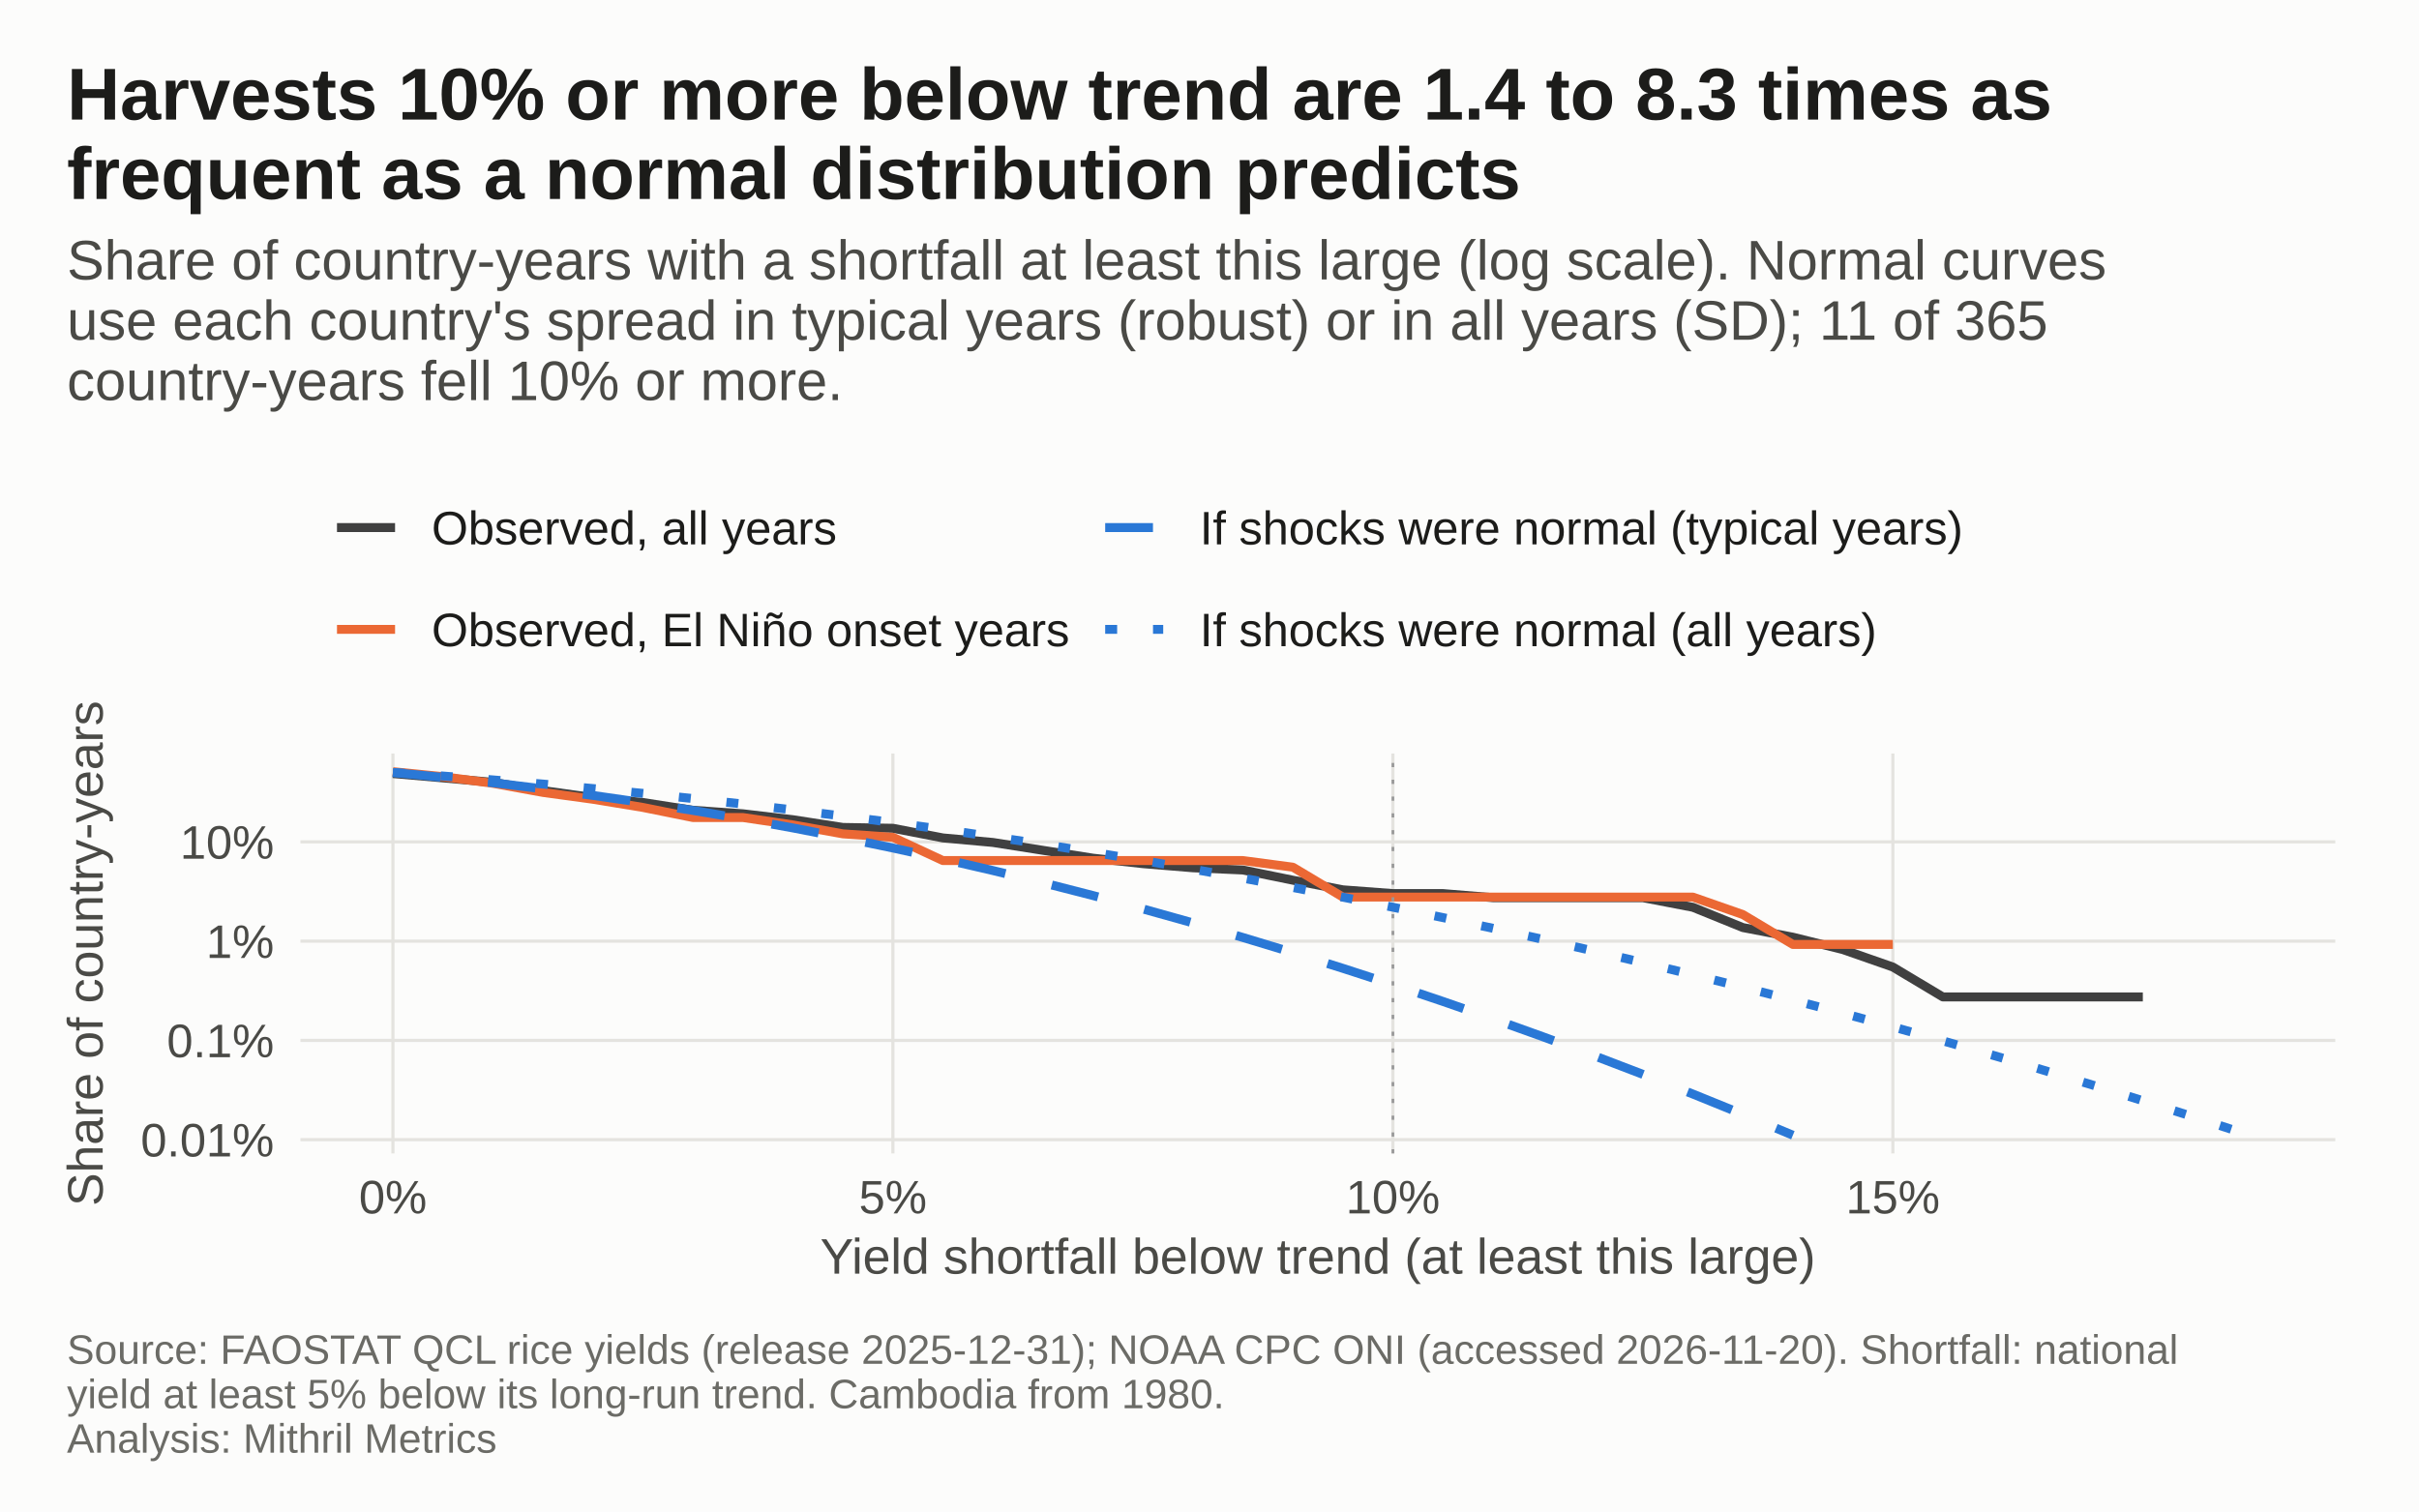
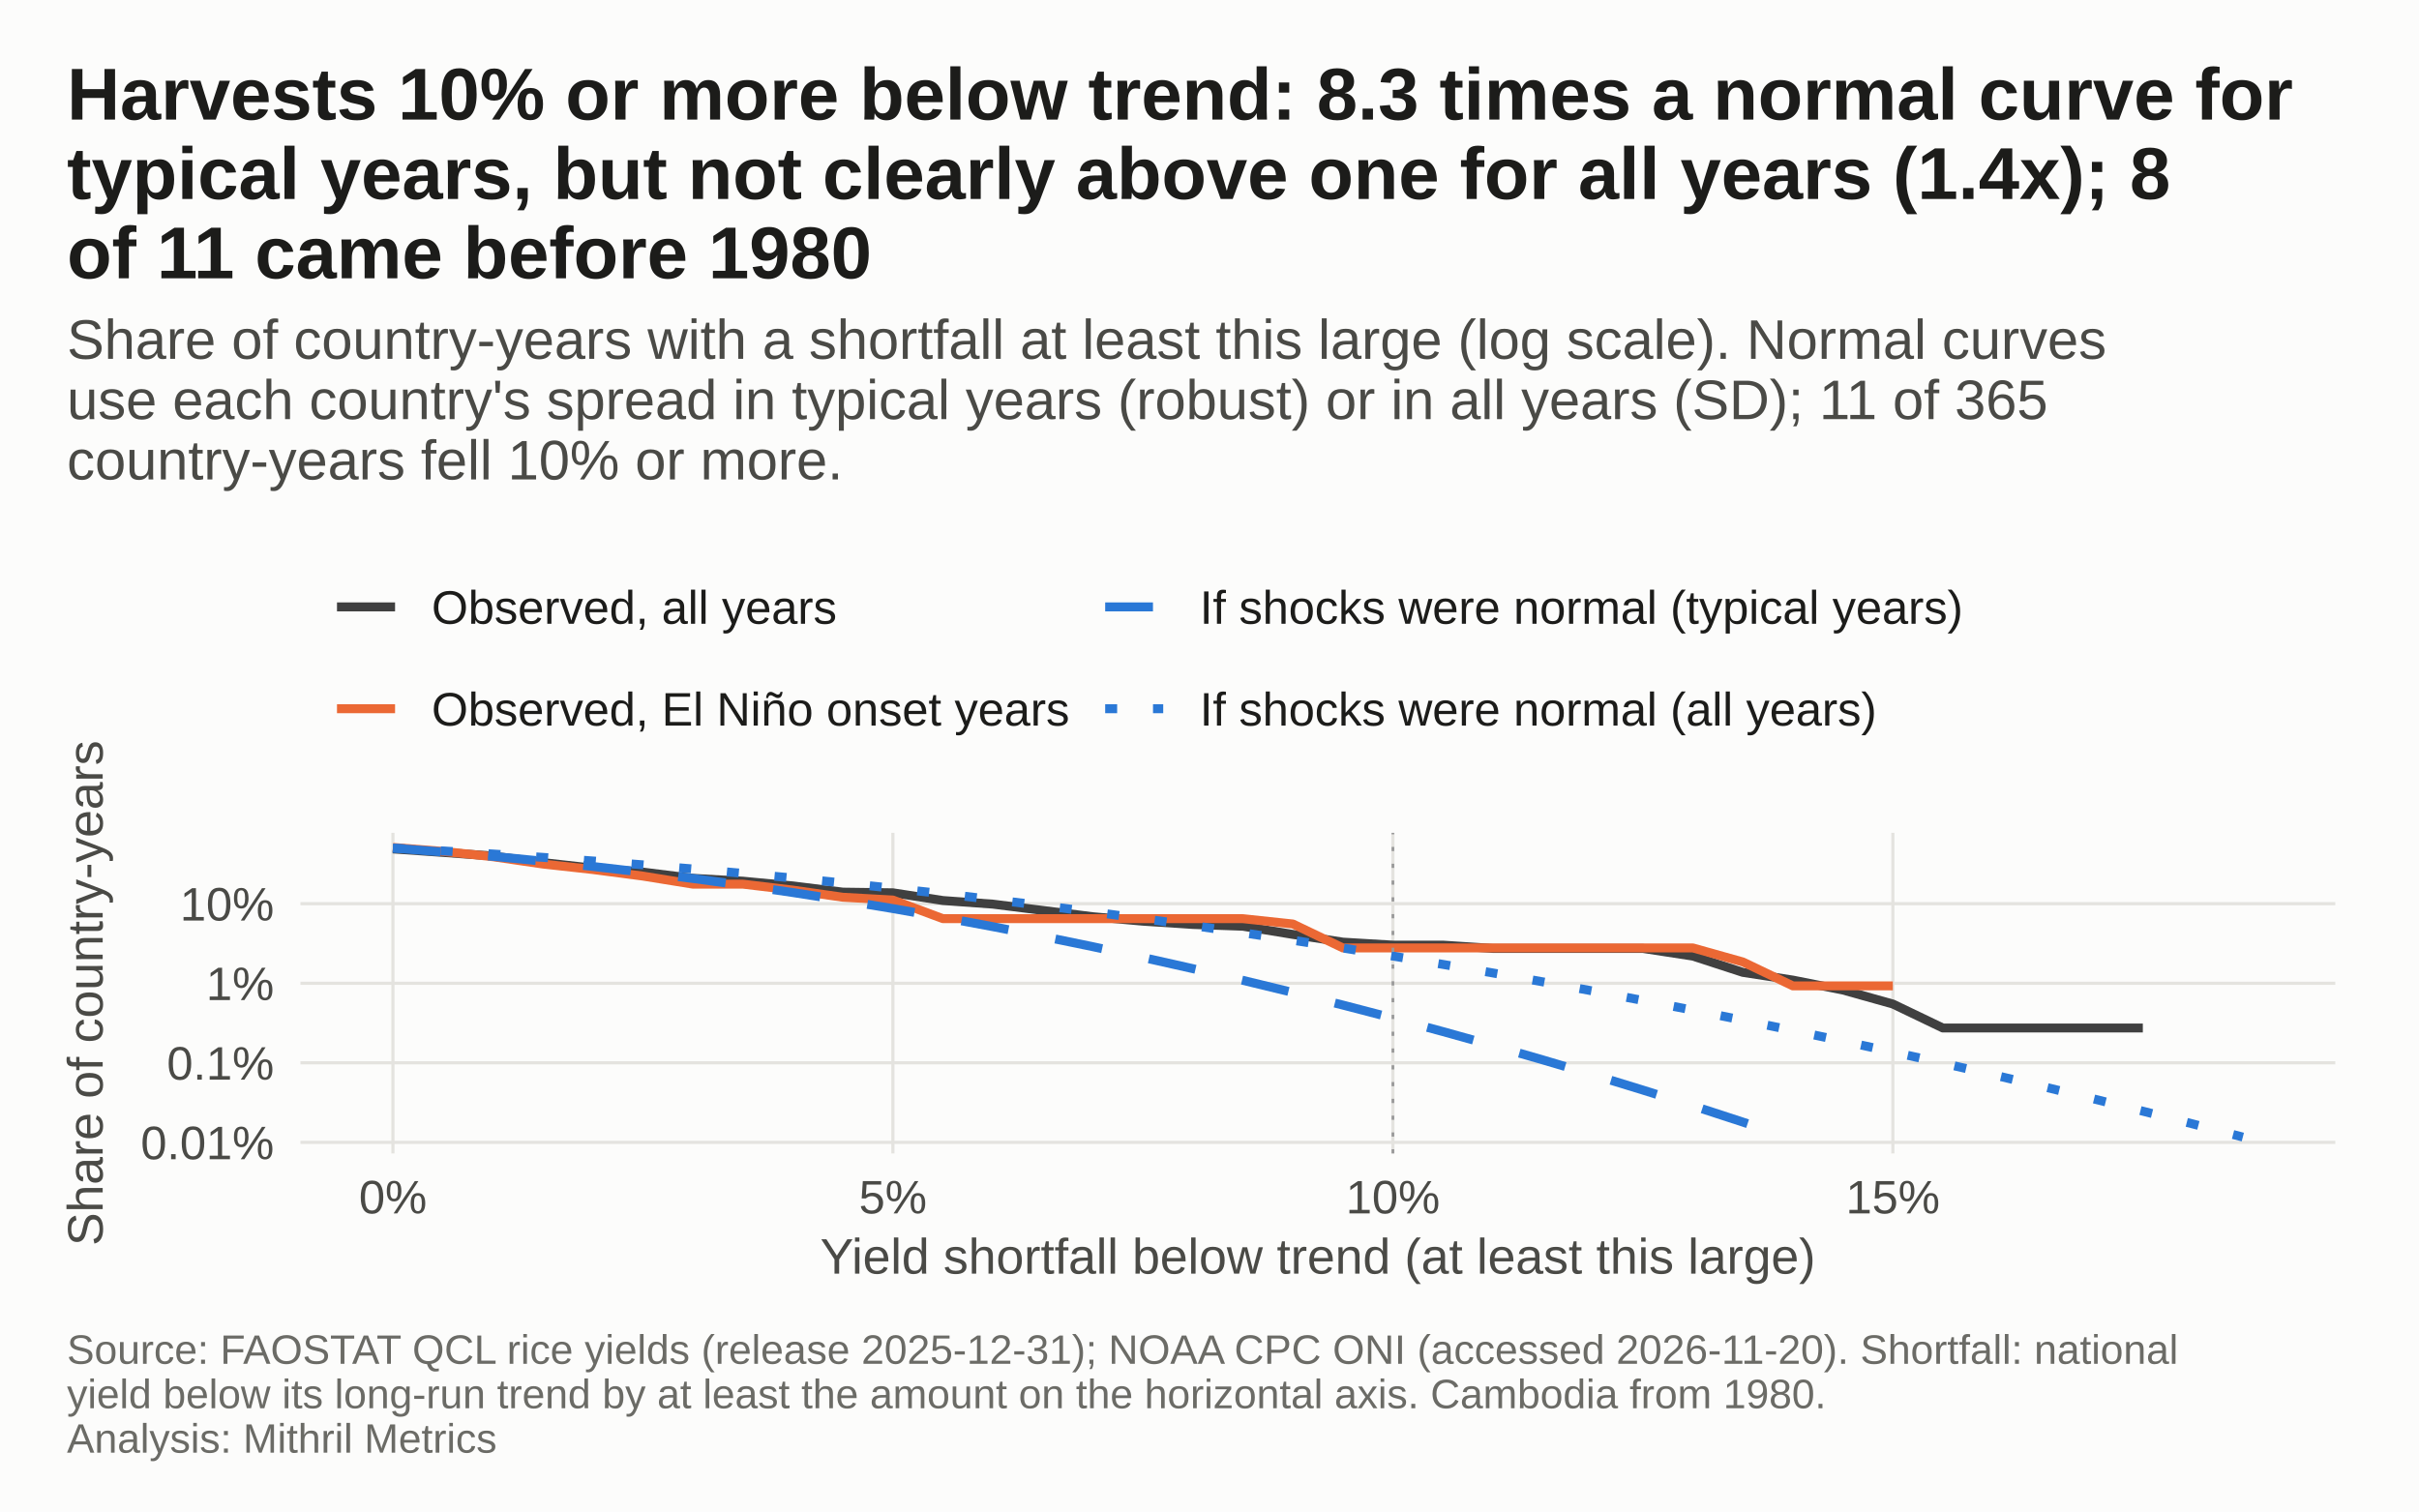
<svg xmlns="http://www.w3.org/2000/svg" width="576.00pt" height="360.00pt" viewBox="0 0 576.00 360.00">
  <g class="svglite">
    <defs>
      <style type="text/css">
    .svglite line, .svglite polyline, .svglite polygon, .svglite path, .svglite rect, .svglite circle {
      fill: none;
      stroke: #000000;
      stroke-linecap: round;
      stroke-linejoin: round;
      stroke-miterlimit: 10.00;
    }
    .svglite text {
      white-space: pre;
    }
    .svglite g.glyphgroup path {
      fill: inherit;
      stroke: none;
    }
  </style>
    </defs>
    <rect width="100%" height="100%" style="stroke: none; fill: #FCFCFB;" />
    <defs>
      <clipPath id="cpMC4wMHw1NzYuMDB8MC4wMHwzNjAuMDA=">
        <rect x="0.00" y="0.00" width="576.00" height="360.00" />
      </clipPath>
    </defs>
    <g clip-path="url(#cpMC4wMHw1NzYuMDB8MC4wMHwzNjAuMDA=)">
      <rect x="0.00" y="0.00" width="576.00" height="360.00" style="stroke-width: 1.36; stroke: none; fill: #FCFCFB;" />
    </g>
    <defs>
-       <clipPath id="cpNzEuNTR8NTU2LjA3fDE3OS40NnwyNzQuNzE=">
-         <rect x="71.54" y="179.46" width="484.53" height="95.25" />
+       <clipPath id="cpNzEuNTR8NTU2LjA3fDE5OC4zNnwyNzQuNzE=">
+         <rect x="71.54" y="198.36" width="484.53" height="76.35" />
      </clipPath>
    </defs>
-     <g clip-path="url(#cpNzEuNTR8NTU2LjA3fDE3OS40NnwyNzQuNzE=)">
-       <polyline points="71.54,271.43 556.07,271.43 " style="stroke-width: 0.75; stroke: #E4E3DF; stroke-linecap: butt;" />
-       <polyline points="71.54,247.79 556.07,247.79 " style="stroke-width: 0.75; stroke: #E4E3DF; stroke-linecap: butt;" />
-       <polyline points="71.54,224.15 556.07,224.15 " style="stroke-width: 0.75; stroke: #E4E3DF; stroke-linecap: butt;" />
-       <polyline points="71.54,200.51 556.07,200.51 " style="stroke-width: 0.75; stroke: #E4E3DF; stroke-linecap: butt;" />
-       <polyline points="93.56,274.71 93.56,179.46 " style="stroke-width: 0.75; stroke: #E4E3DF; stroke-linecap: butt;" />
-       <polyline points="212.61,274.71 212.61,179.46 " style="stroke-width: 0.75; stroke: #E4E3DF; stroke-linecap: butt;" />
-       <polyline points="331.67,274.71 331.67,179.46 " style="stroke-width: 0.75; stroke: #E4E3DF; stroke-linecap: butt;" />
-       <polyline points="450.72,274.71 450.72,179.46 " style="stroke-width: 0.75; stroke: #E4E3DF; stroke-linecap: butt;" />
-       <polyline points="93.56,184.24 105.47,185.27 117.37,186.34 129.28,188.29 141.18,189.95 153.09,191.13 164.99,192.98 176.90,193.82 188.80,195.23 200.71,197.07 212.61,197.27 224.52,199.57 236.43,200.65 248.33,202.52 260.24,204.39 272.14,205.70 284.05,206.68 295.95,207.21 307.86,209.64 319.76,211.93 331.67,212.82 343.57,212.82 355.48,213.80 367.38,213.80 379.29,213.80 391.19,213.80 403.10,216.09 415.00,220.92 426.91,223.21 438.81,226.16 450.72,230.32 462.62,237.44 474.53,237.44 486.43,237.44 498.34,237.44 510.24,237.44 " style="stroke-width: 2.13; stroke: #404040; stroke-linecap: butt;" />
-       <polyline points="93.56,183.79 105.47,184.98 117.37,186.56 129.28,188.73 141.18,190.36 153.09,192.31 164.99,194.71 176.90,194.71 188.80,196.47 200.71,198.60 212.61,199.42 224.52,204.96 236.43,204.96 248.33,204.96 260.24,204.96 272.14,204.96 284.05,204.96 295.95,204.96 307.86,206.54 319.76,213.66 331.67,213.66 343.57,213.66 355.48,213.66 367.38,213.66 379.29,213.66 391.19,213.66 403.10,213.66 415.00,217.82 426.91,224.94 438.81,224.94 450.72,224.94 " style="stroke-width: 2.13; stroke: #EB6834; stroke-linecap: butt;" />
-       <polyline points="93.56,183.98 105.47,185.15 117.37,186.44 129.28,187.88 141.18,189.45 153.09,191.16 164.99,193.02 176.90,195.03 188.80,197.19 200.71,199.51 212.61,201.97 224.52,204.58 236.43,207.34 248.33,210.24 260.24,213.29 272.14,216.48 284.05,219.81 295.95,223.28 307.86,226.89 319.76,230.63 331.67,234.50 343.57,238.51 355.48,242.65 367.38,246.92 379.29,251.33 391.19,255.88 403.10,260.57 415.00,265.40 426.91,270.38 " style="stroke-width: 2.13; stroke: #2A78D6; stroke-dasharray: 11.38,11.38; stroke-linecap: butt;" />
-       <polyline points="93.56,183.98 105.47,184.83 117.37,185.75 129.28,186.74 141.18,187.81 153.09,188.96 164.99,190.19 176.90,191.50 188.80,192.89 200.71,194.36 212.61,195.91 224.52,197.55 236.43,199.28 248.33,201.08 260.24,202.98 272.14,204.95 284.05,207.01 295.95,209.15 307.86,211.37 319.76,213.68 331.67,216.07 343.57,218.54 355.48,221.09 367.38,223.73 379.29,226.45 391.19,229.26 403.10,232.15 415.00,235.12 426.91,238.18 438.81,241.33 450.72,244.57 462.62,247.90 474.53,251.33 486.43,254.84 498.34,258.45 510.24,262.16 522.15,265.96 534.05,269.86 " style="stroke-width: 2.13; stroke: #2A78D6; stroke-dasharray: 2.85,8.54; stroke-linecap: butt;" />
-       <line x1="331.67" y1="274.71" x2="331.67" y2="179.46" style="stroke-width: 0.64; stroke: #999999; stroke-dasharray: 1.00,3.00; stroke-linecap: butt;" />
+     <g clip-path="url(#cpNzEuNTR8NTU2LjA3fDE5OC4zNnwyNzQuNzE=)">
+       <polyline points="71.54,272.08 556.07,272.08 " style="stroke-width: 0.75; stroke: #E4E3DF; stroke-linecap: butt;" />
+       <polyline points="71.54,253.13 556.07,253.13 " style="stroke-width: 0.75; stroke: #E4E3DF; stroke-linecap: butt;" />
+       <polyline points="71.54,234.18 556.07,234.18 " style="stroke-width: 0.75; stroke: #E4E3DF; stroke-linecap: butt;" />
+       <polyline points="71.54,215.23 556.07,215.23 " style="stroke-width: 0.75; stroke: #E4E3DF; stroke-linecap: butt;" />
+       <polyline points="93.56,274.71 93.56,198.36 " style="stroke-width: 0.75; stroke: #E4E3DF; stroke-linecap: butt;" />
+       <polyline points="212.61,274.71 212.61,198.36 " style="stroke-width: 0.75; stroke: #E4E3DF; stroke-linecap: butt;" />
+       <polyline points="331.67,274.71 331.67,198.36 " style="stroke-width: 0.75; stroke: #E4E3DF; stroke-linecap: butt;" />
+       <polyline points="450.72,274.71 450.72,198.36 " style="stroke-width: 0.75; stroke: #E4E3DF; stroke-linecap: butt;" />
+       <polyline points="93.56,202.19 105.47,203.02 117.37,203.88 129.28,205.44 141.18,206.77 153.09,207.71 164.99,209.19 176.90,209.87 188.80,211.00 200.71,212.48 212.61,212.64 224.52,214.48 236.43,215.34 248.33,216.84 260.24,218.34 272.14,219.40 284.05,220.18 295.95,220.60 307.86,222.55 319.76,224.39 331.67,225.10 343.57,225.10 355.48,225.89 367.38,225.89 379.29,225.89 391.19,225.89 403.10,227.72 415.00,231.59 426.91,233.43 438.81,235.79 450.72,239.13 462.62,244.84 474.53,244.84 486.43,244.84 498.34,244.84 510.24,244.84 " style="stroke-width: 2.13; stroke: #404040; stroke-linecap: butt;" />
+       <polyline points="93.56,201.83 105.47,202.78 117.37,204.05 129.28,205.79 141.18,207.10 153.09,208.66 164.99,210.58 176.90,210.58 188.80,212.00 200.71,213.70 212.61,214.36 224.52,218.80 236.43,218.80 248.33,218.80 260.24,218.80 272.14,218.80 284.05,218.80 295.95,218.80 307.86,220.07 319.76,225.77 331.67,225.77 343.57,225.77 355.48,225.77 367.38,225.77 379.29,225.77 391.19,225.77 403.10,225.77 415.00,229.11 426.91,234.81 438.81,234.81 450.72,234.81 " style="stroke-width: 2.13; stroke: #EB6834; stroke-linecap: butt;" />
+       <polyline points="93.56,201.99 105.47,202.92 117.37,203.96 129.28,205.11 141.18,206.37 153.09,207.74 164.99,209.23 176.90,210.84 188.80,212.58 200.71,214.43 212.61,216.40 224.52,218.49 236.43,220.71 248.33,223.03 260.24,225.48 272.14,228.04 284.05,230.71 295.95,233.49 307.86,236.38 319.76,239.38 331.67,242.48 343.57,245.69 355.48,249.01 367.38,252.44 379.29,255.97 391.19,259.62 403.10,263.37 415.00,267.25 426.91,271.24 " style="stroke-width: 2.13; stroke: #2A78D6; stroke-dasharray: 11.38,11.38; stroke-linecap: butt;" />
+       <polyline points="93.56,201.99 105.47,202.67 117.37,203.40 129.28,204.20 141.18,205.06 153.09,205.98 164.99,206.96 176.90,208.01 188.80,209.12 200.71,210.30 212.61,211.55 224.52,212.86 236.43,214.25 248.33,215.69 260.24,217.21 272.14,218.79 284.05,220.44 295.95,222.16 307.86,223.94 319.76,225.79 331.67,227.71 343.57,229.69 355.48,231.73 367.38,233.85 379.29,236.03 391.19,238.28 403.10,240.59 415.00,242.98 426.91,245.43 438.81,247.96 450.72,250.55 462.62,253.22 474.53,255.97 486.43,258.78 498.34,261.68 510.24,264.65 522.15,267.69 534.05,270.82 " style="stroke-width: 2.13; stroke: #2A78D6; stroke-dasharray: 2.85,8.54; stroke-linecap: butt;" />
+       <line x1="331.67" y1="274.71" x2="331.67" y2="198.36" style="stroke-width: 0.64; stroke: #999999; stroke-dasharray: 1.00,3.00; stroke-linecap: butt;" />
    </g>
    <g clip-path="url(#cpMC4wMHw1NzYuMDB8MC4wMHwzNjAuMDA=)">
-       <text x="65.26" y="275.44" text-anchor="end" style="font-size: 11.20px;fill: #4A4A46; font-family: &quot;Arial&quot;;" textLength="34.83px" lengthAdjust="spacingAndGlyphs"> 0.01%</text>
-       <text x="65.26" y="251.79" text-anchor="end" style="font-size: 11.20px;fill: #4A4A46; font-family: &quot;Arial&quot;;" textLength="28.61px" lengthAdjust="spacingAndGlyphs"> 0.1%</text>
-       <text x="65.26" y="228.15" text-anchor="end" style="font-size: 11.20px;fill: #4A4A46; font-family: &quot;Arial&quot;;" textLength="19.28px" lengthAdjust="spacingAndGlyphs"> 1%</text>
-       <text x="65.26" y="204.51" text-anchor="end" style="font-size: 11.20px;fill: #4A4A46; font-family: &quot;Arial&quot;;" textLength="22.39px" lengthAdjust="spacingAndGlyphs">10%</text>
+       <text x="65.26" y="276.09" text-anchor="end" style="font-size: 11.20px;fill: #4A4A46; font-family: &quot;Arial&quot;;" textLength="34.83px" lengthAdjust="spacingAndGlyphs"> 0.01%</text>
+       <text x="65.26" y="257.14" text-anchor="end" style="font-size: 11.20px;fill: #4A4A46; font-family: &quot;Arial&quot;;" textLength="28.61px" lengthAdjust="spacingAndGlyphs"> 0.1%</text>
+       <text x="65.26" y="238.19" text-anchor="end" style="font-size: 11.20px;fill: #4A4A46; font-family: &quot;Arial&quot;;" textLength="19.28px" lengthAdjust="spacingAndGlyphs"> 1%</text>
+       <text x="65.26" y="219.24" text-anchor="end" style="font-size: 11.20px;fill: #4A4A46; font-family: &quot;Arial&quot;;" textLength="22.39px" lengthAdjust="spacingAndGlyphs">10%</text>
      <text x="93.56" y="289.00" text-anchor="middle" style="font-size: 11.20px;fill: #4A4A46; font-family: &quot;Arial&quot;;" textLength="16.17px" lengthAdjust="spacingAndGlyphs">0%</text>
      <text x="212.61" y="289.00" text-anchor="middle" style="font-size: 11.20px;fill: #4A4A46; font-family: &quot;Arial&quot;;" textLength="16.17px" lengthAdjust="spacingAndGlyphs">5%</text>
      <text x="331.67" y="289.00" text-anchor="middle" style="font-size: 11.20px;fill: #4A4A46; font-family: &quot;Arial&quot;;" textLength="22.39px" lengthAdjust="spacingAndGlyphs">10%</text>
      <text x="450.72" y="289.00" text-anchor="middle" style="font-size: 11.20px;fill: #4A4A46; font-family: &quot;Arial&quot;;" textLength="22.39px" lengthAdjust="spacingAndGlyphs">15%</text>
      <text x="313.81" y="303.35" text-anchor="middle" style="font-size: 11.90px;fill: #4A4A46; font-family: &quot;Arial&quot;;" textLength="236.67px" lengthAdjust="spacingAndGlyphs">Yield shortfall below trend (at least this large)</text>
-       <text transform="translate(24.45,227.09) rotate(-90)" text-anchor="middle" style="font-size: 11.90px;fill: #4A4A46; font-family: &quot;Arial&quot;;" textLength="120.23px" lengthAdjust="spacingAndGlyphs">Share of country-years</text>
-       <line x1="80.24" y1="125.65" x2="94.07" y2="125.65" style="stroke-width: 2.13; stroke: #404040; stroke-linecap: butt;" />
-       <line x1="80.24" y1="149.90" x2="94.07" y2="149.90" style="stroke-width: 2.13; stroke: #EB6834; stroke-linecap: butt;" />
-       <line x1="263.16" y1="125.65" x2="276.98" y2="125.65" style="stroke-width: 2.13; stroke: #2A78D6; stroke-dasharray: 11.38,11.38; stroke-linecap: butt;" />
-       <line x1="263.16" y1="149.90" x2="276.98" y2="149.90" style="stroke-width: 2.13; stroke: #2A78D6; stroke-dasharray: 2.85,8.54; stroke-linecap: butt;" />
-       <text x="102.77" y="129.66" style="font-size: 11.20px;fill: #1C1C1A; font-family: &quot;Arial&quot;;" textLength="96.34px" lengthAdjust="spacingAndGlyphs">Observed, all years</text>
-       <text x="102.77" y="153.91" style="font-size: 11.20px;fill: #1C1C1A; font-family: &quot;Arial&quot;;" textLength="151.69px" lengthAdjust="spacingAndGlyphs">Observed, El Niño onset years</text>
-       <text x="285.68" y="129.66" style="font-size: 11.20px;fill: #1C1C1A; font-family: &quot;Arial&quot;;" textLength="181.47px" lengthAdjust="spacingAndGlyphs">If shocks were normal (typical years)</text>
-       <text x="285.68" y="153.91" style="font-size: 11.20px;fill: #1C1C1A; font-family: &quot;Arial&quot;;" textLength="160.95px" lengthAdjust="spacingAndGlyphs">If shocks were normal (all years)</text>
-       <text x="15.94" y="66.56" style="font-size: 13.30px;fill: #4A4A46; font-family: &quot;Arial&quot;;" textLength="485.30px" lengthAdjust="spacingAndGlyphs">Share of country-years with a shortfall at least this large (log scale). Normal curves</text>
-       <text x="15.94" y="80.92" style="font-size: 13.30px;fill: #4A4A46; font-family: &quot;Arial&quot;;" textLength="471.36px" lengthAdjust="spacingAndGlyphs">use each country's spread in typical years (robust) or in all years (SD); 11 of 365</text>
-       <text x="15.94" y="95.29" style="font-size: 13.30px;fill: #4A4A46; font-family: &quot;Arial&quot;;" textLength="184.66px" lengthAdjust="spacingAndGlyphs">country-years fell 10% or more.</text>
-       <text x="15.94" y="28.48" style="font-size: 17.50px; font-weight: bold;fill: #1C1C1A; font-family: &quot;Arial&quot;;" textLength="472.70px" lengthAdjust="spacingAndGlyphs">Harvests 10% or more below trend are 1.4 to 8.3 times as</text>
-       <text x="15.94" y="47.38" style="font-size: 17.50px; font-weight: bold;fill: #1C1C1A; font-family: &quot;Arial&quot;;" textLength="346.14px" lengthAdjust="spacingAndGlyphs">frequent as a normal distribution predicts</text>
+       <text transform="translate(24.45,236.54) rotate(-90)" text-anchor="middle" style="font-size: 11.90px;fill: #4A4A46; font-family: &quot;Arial&quot;;" textLength="120.23px" lengthAdjust="spacingAndGlyphs">Share of country-years</text>
+       <line x1="80.24" y1="144.55" x2="94.07" y2="144.55" style="stroke-width: 2.13; stroke: #404040; stroke-linecap: butt;" />
+       <line x1="80.24" y1="168.80" x2="94.07" y2="168.80" style="stroke-width: 2.13; stroke: #EB6834; stroke-linecap: butt;" />
+       <line x1="263.16" y1="144.55" x2="276.98" y2="144.55" style="stroke-width: 2.13; stroke: #2A78D6; stroke-dasharray: 11.38,11.38; stroke-linecap: butt;" />
+       <line x1="263.16" y1="168.80" x2="276.98" y2="168.80" style="stroke-width: 2.13; stroke: #2A78D6; stroke-dasharray: 2.85,8.54; stroke-linecap: butt;" />
+       <text x="102.77" y="148.56" style="font-size: 11.20px;fill: #1C1C1A; font-family: &quot;Arial&quot;;" textLength="96.34px" lengthAdjust="spacingAndGlyphs">Observed, all years</text>
+       <text x="102.77" y="172.81" style="font-size: 11.20px;fill: #1C1C1A; font-family: &quot;Arial&quot;;" textLength="151.69px" lengthAdjust="spacingAndGlyphs">Observed, El Niño onset years</text>
+       <text x="285.68" y="148.56" style="font-size: 11.20px;fill: #1C1C1A; font-family: &quot;Arial&quot;;" textLength="181.47px" lengthAdjust="spacingAndGlyphs">If shocks were normal (typical years)</text>
+       <text x="285.68" y="172.81" style="font-size: 11.20px;fill: #1C1C1A; font-family: &quot;Arial&quot;;" textLength="160.95px" lengthAdjust="spacingAndGlyphs">If shocks were normal (all years)</text>
+       <text x="15.94" y="85.46" style="font-size: 13.30px;fill: #4A4A46; font-family: &quot;Arial&quot;;" textLength="485.30px" lengthAdjust="spacingAndGlyphs">Share of country-years with a shortfall at least this large (log scale). Normal curves</text>
+       <text x="15.94" y="99.82" style="font-size: 13.30px;fill: #4A4A46; font-family: &quot;Arial&quot;;" textLength="471.36px" lengthAdjust="spacingAndGlyphs">use each country's spread in typical years (robust) or in all years (SD); 11 of 365</text>
+       <text x="15.94" y="114.19" style="font-size: 13.30px;fill: #4A4A46; font-family: &quot;Arial&quot;;" textLength="184.66px" lengthAdjust="spacingAndGlyphs">country-years fell 10% or more.</text>
+       <text x="15.94" y="28.48" style="font-size: 17.50px; font-weight: bold;fill: #1C1C1A; font-family: &quot;Arial&quot;;" textLength="530.05px" lengthAdjust="spacingAndGlyphs">Harvests 10% or more below trend: 8.3 times a normal curve for</text>
+       <text x="15.94" y="47.38" style="font-size: 17.50px; font-weight: bold;fill: #1C1C1A; font-family: &quot;Arial&quot;;" textLength="500.88px" lengthAdjust="spacingAndGlyphs">typical years, but not clearly above one for all years (1.4x); 8</text>
+       <text x="15.94" y="66.28" style="font-size: 17.50px; font-weight: bold;fill: #1C1C1A; font-family: &quot;Arial&quot;;" textLength="191.64px" lengthAdjust="spacingAndGlyphs">of 11 came before 1980</text>
      <text x="15.94" y="324.82" style="font-size: 9.80px;fill: #6B6B66; font-family: &quot;Arial&quot;;" textLength="502.75px" lengthAdjust="spacingAndGlyphs">Source: FAOSTAT QCL rice yields (release 2025-12-31); NOAA CPC ONI (accessed 2026-11-20). Shortfall: national</text>
-       <text x="15.94" y="335.40" style="font-size: 9.80px;fill: #6B6B66; font-family: &quot;Arial&quot;;" textLength="275.62px" lengthAdjust="spacingAndGlyphs">yield at least 5% below its long-run trend. Cambodia from 1980.</text>
+       <text x="15.94" y="335.40" style="font-size: 9.80px;fill: #6B6B66; font-family: &quot;Arial&quot;;" textLength="418.91px" lengthAdjust="spacingAndGlyphs">yield below its long-run trend by at least the amount on the horizontal axis. Cambodia from 1980.</text>
      <text x="15.94" y="345.99" style="font-size: 9.80px;fill: #6B6B66; font-family: &quot;Arial&quot;;" textLength="102.34px" lengthAdjust="spacingAndGlyphs">Analysis: Mithril Metrics</text>
    </g>
  </g>
</svg>
